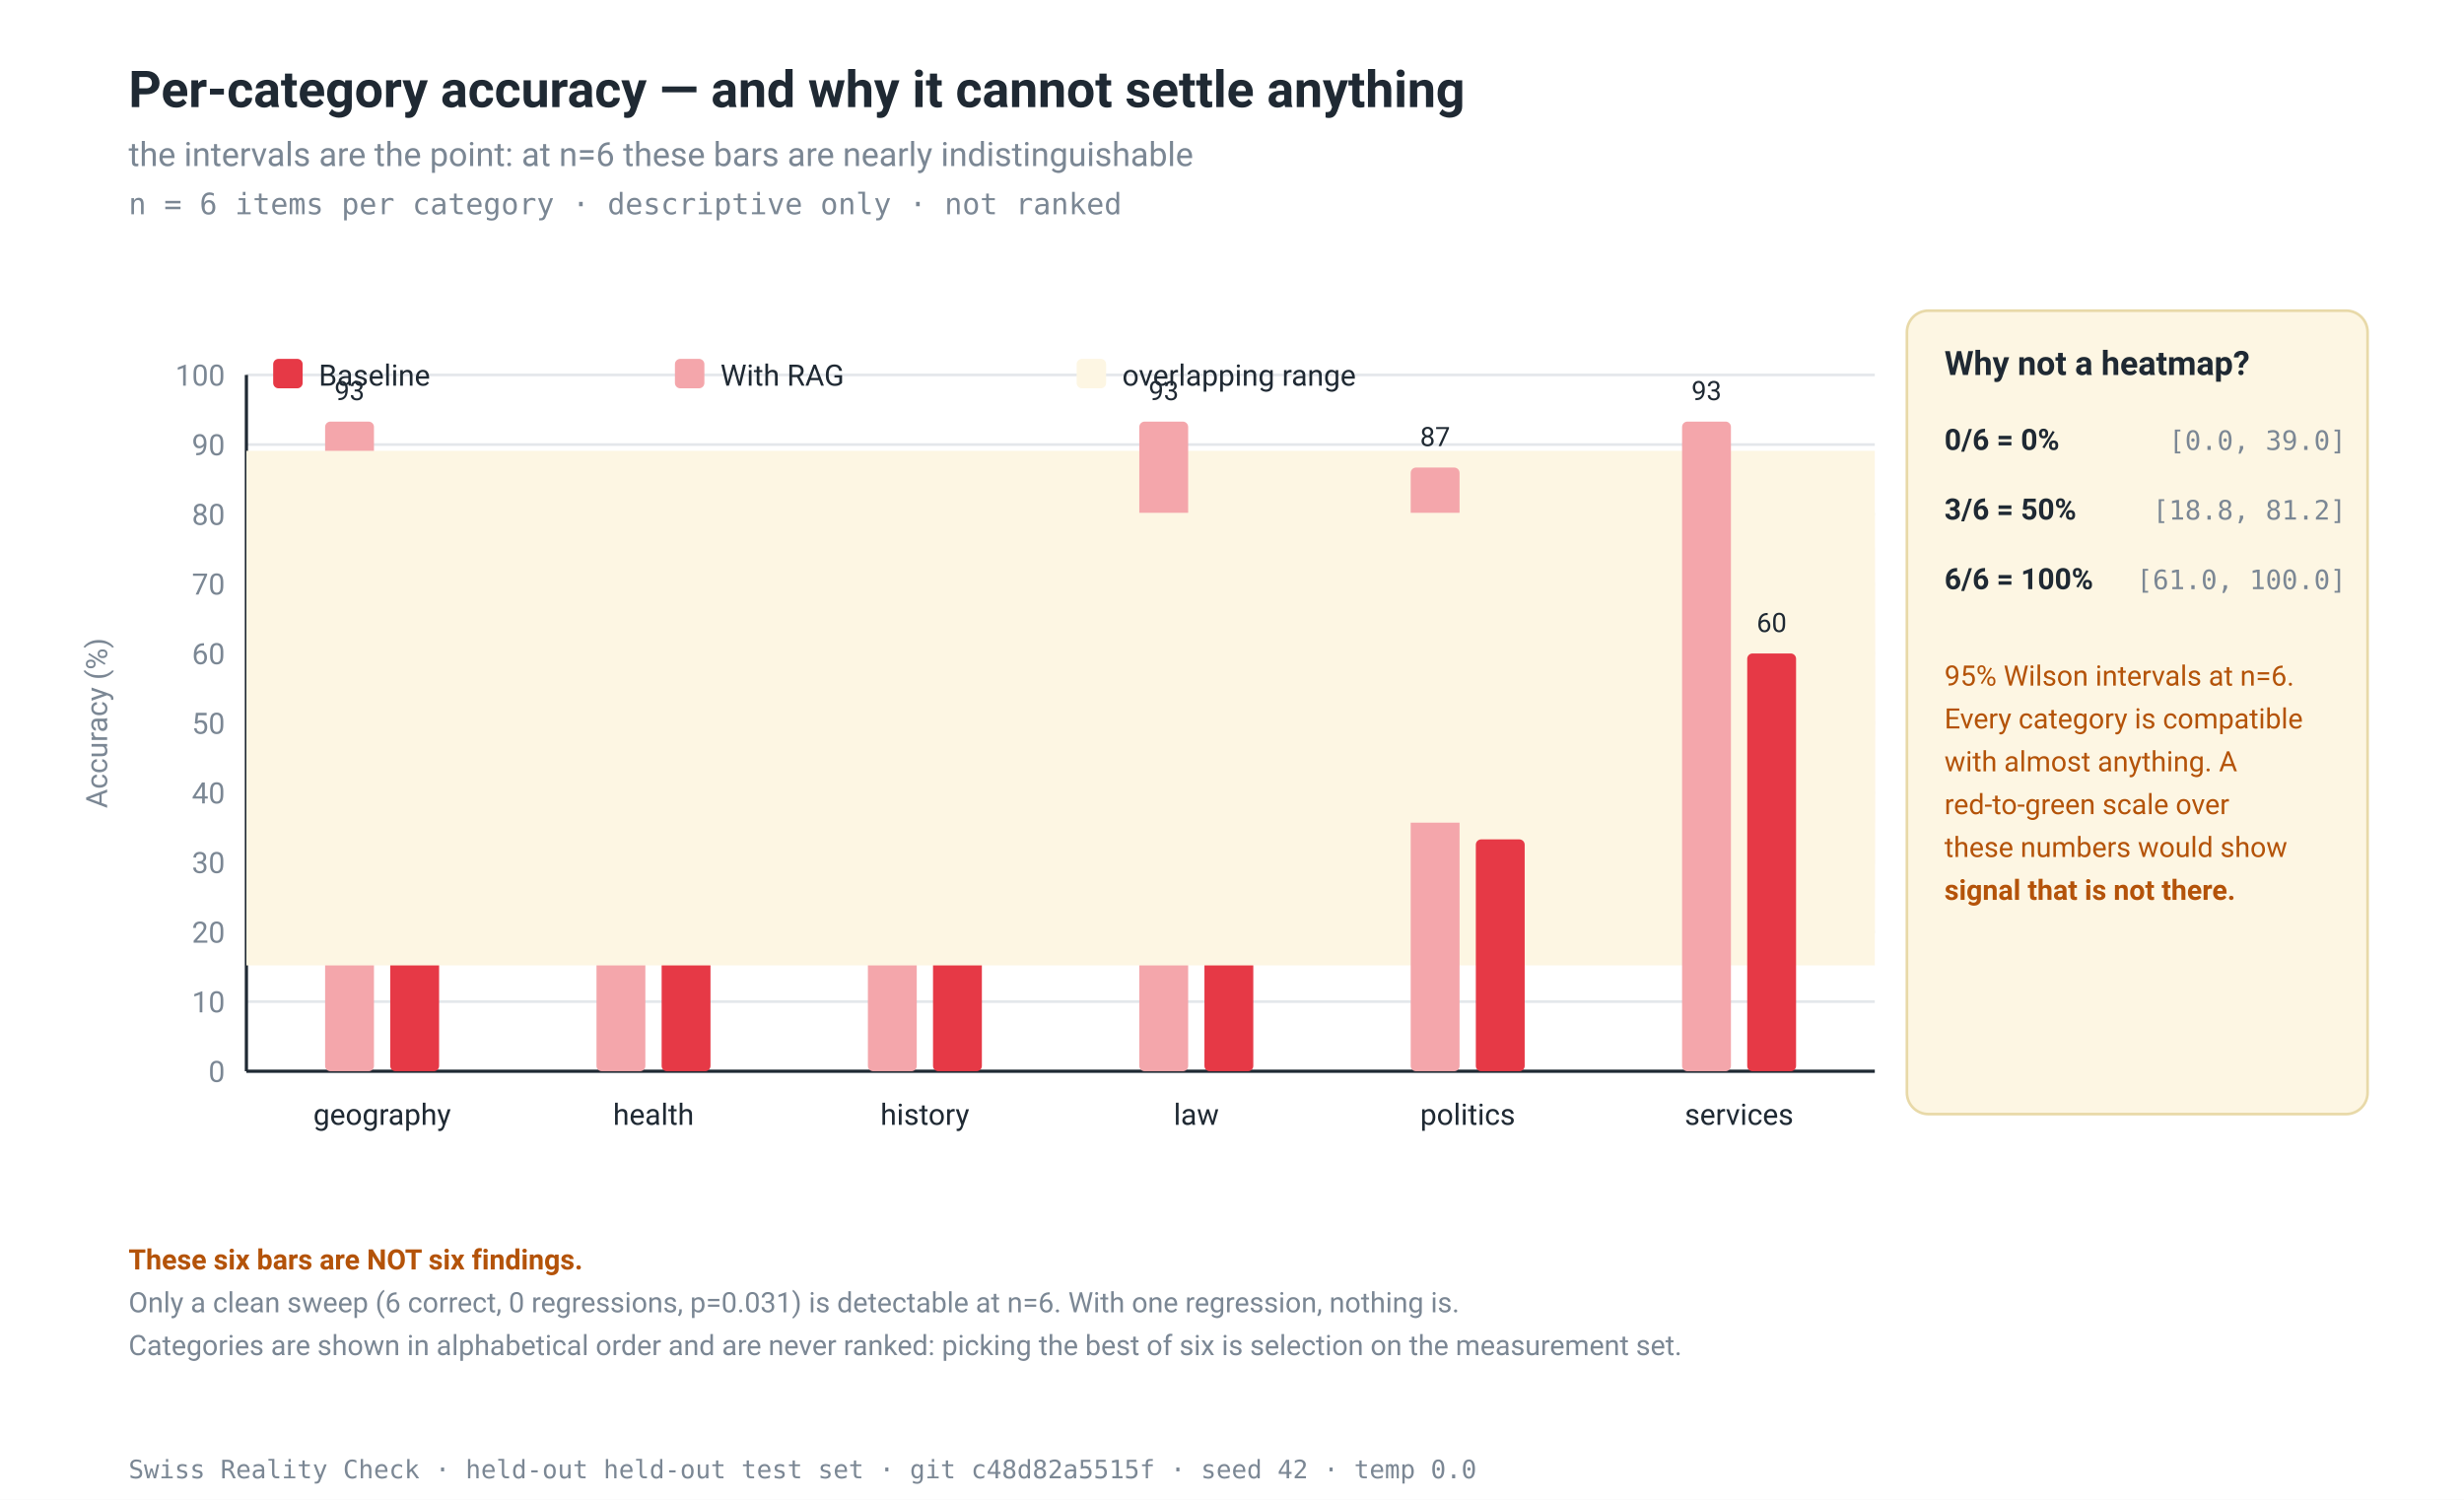
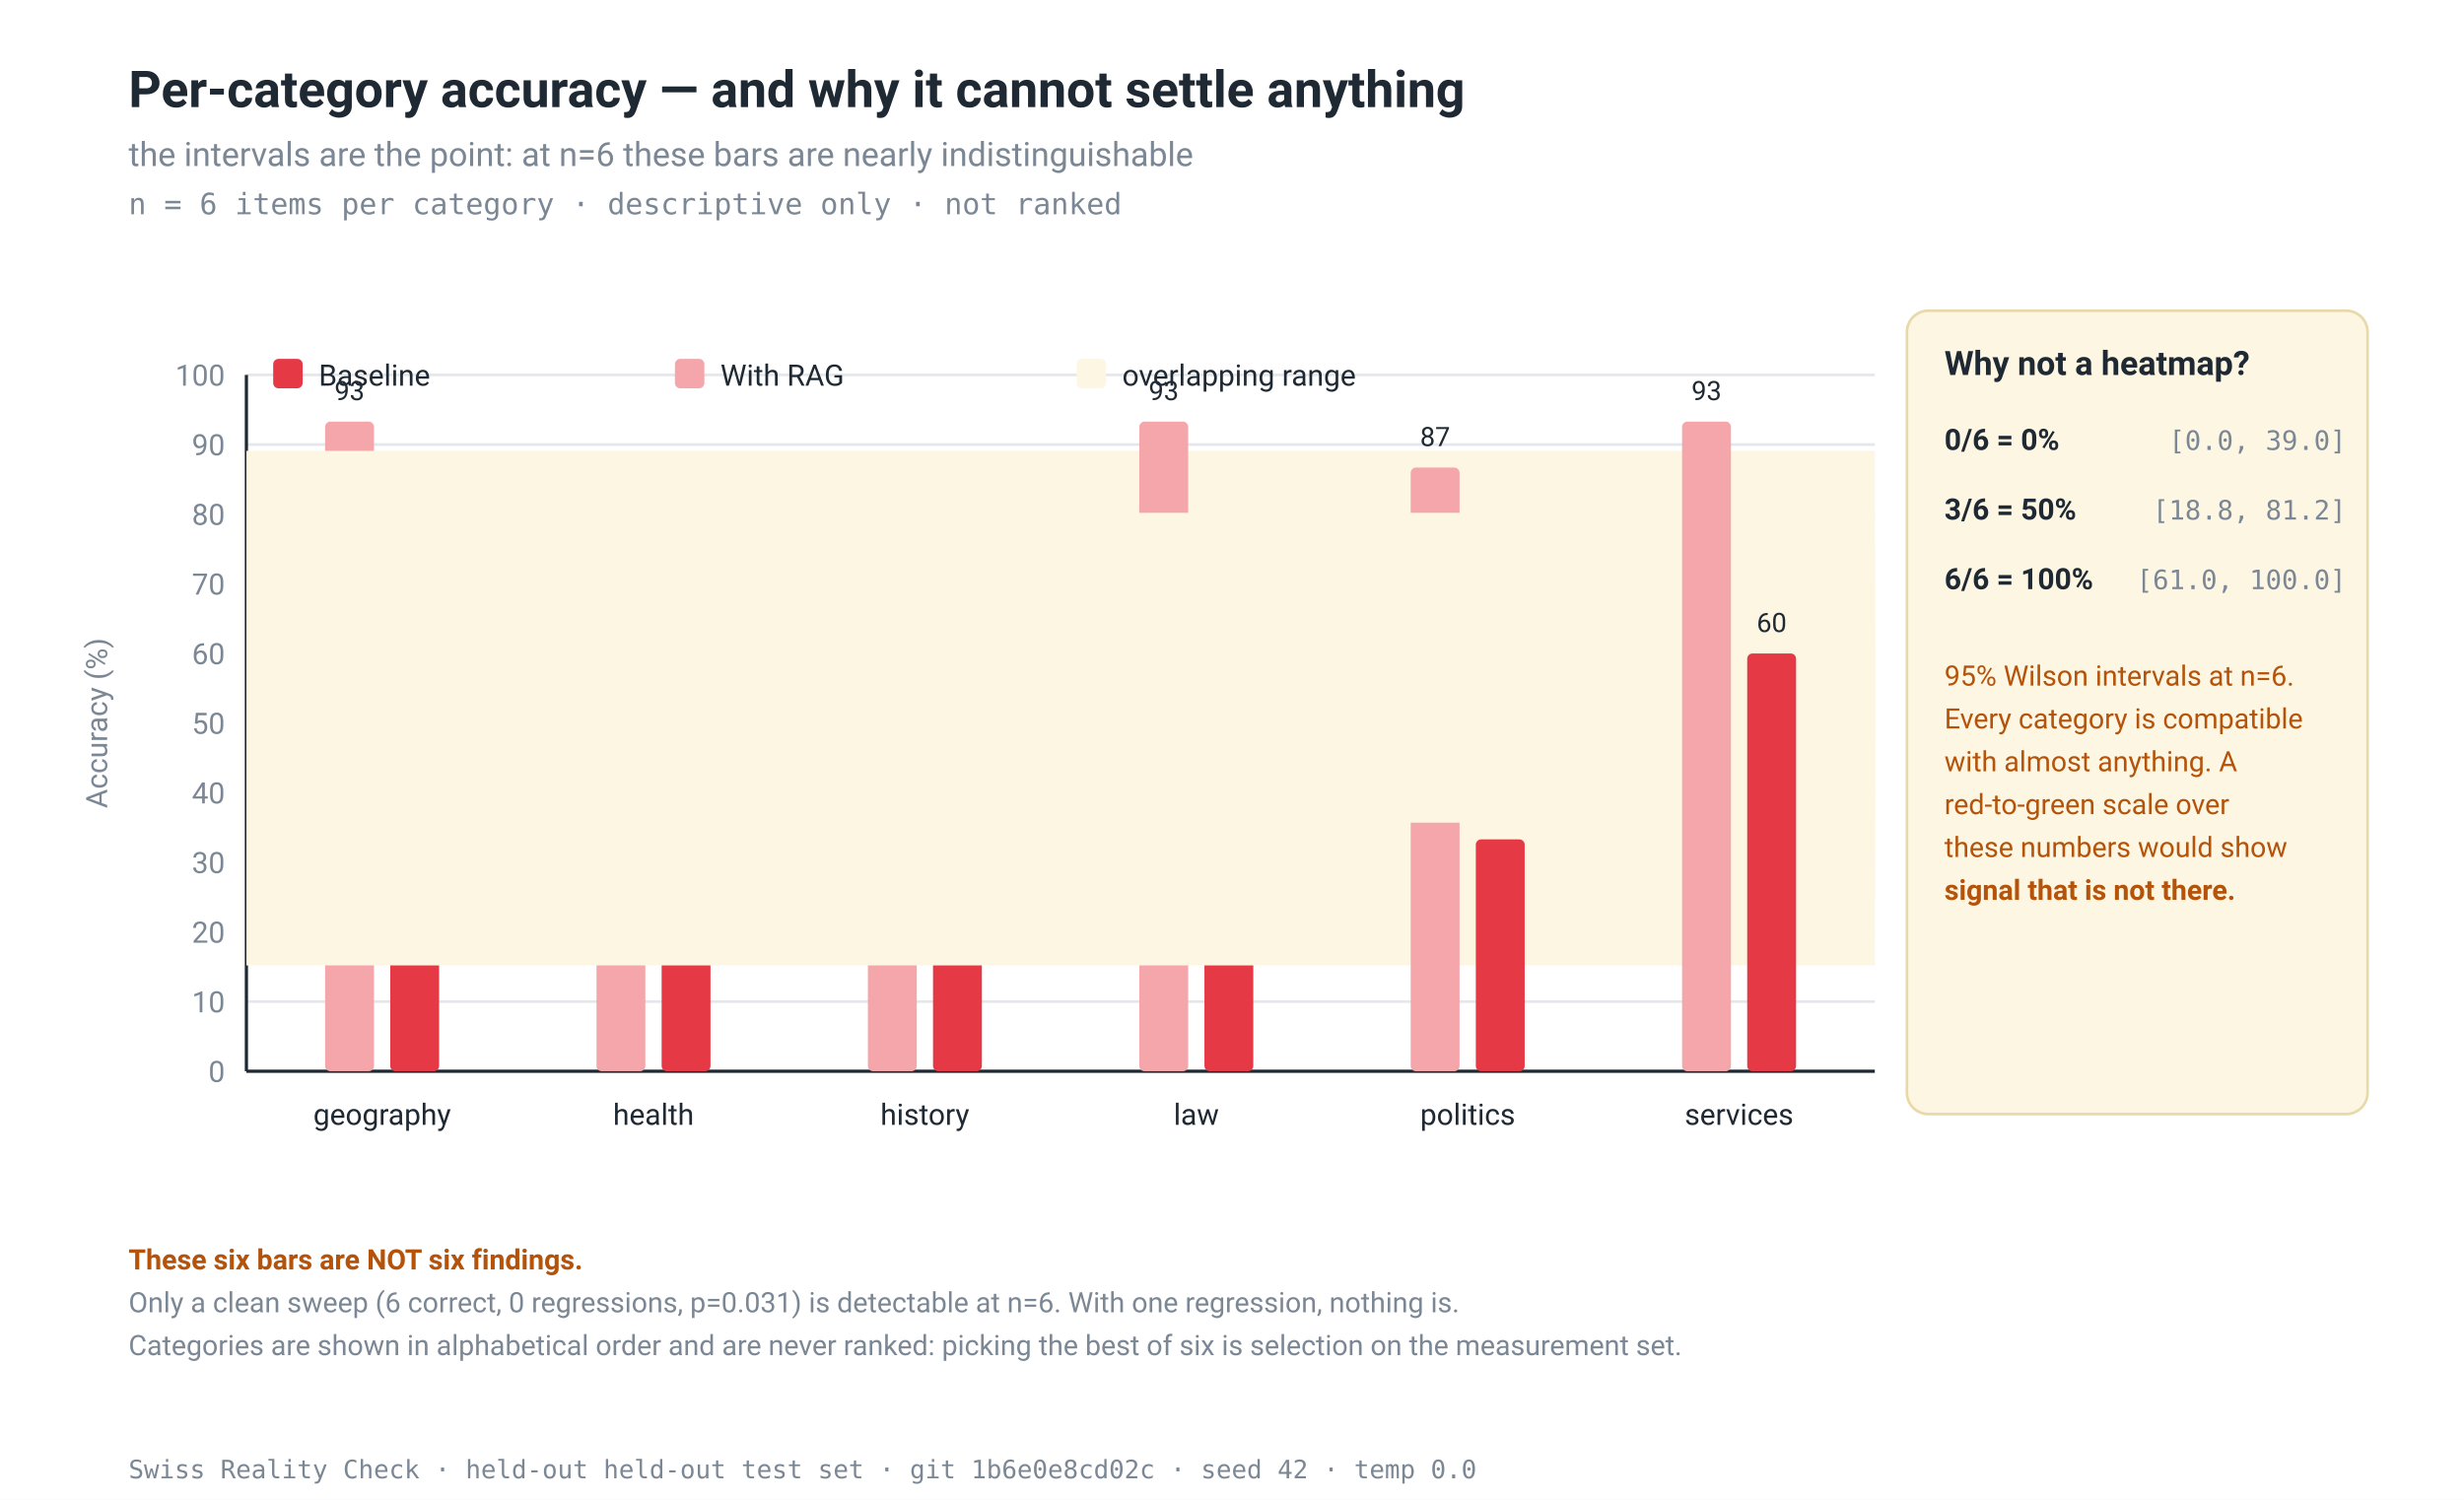
<svg xmlns="http://www.w3.org/2000/svg" width="920" height="560" viewBox="0 0 920 560" role="img" aria-labelledby="t" font-family="ui-sans-serif, -apple-system, 'Segoe UI', Roboto, 'Helvetica Neue', Arial, sans-serif">
  <rect width="920" height="560" fill="#FFFFFF" />
  <text x="48.00" y="40.00" font-family="ui-sans-serif, -apple-system, 'Segoe UI', Roboto, 'Helvetica Neue', Arial, sans-serif" font-size="19" fill="#1F2933" font-weight="bold" text-anchor="start" opacity="1.0" font-style="">Per-category accuracy — and why it cannot settle anything</text>
  <text x="48.00" y="62.00" font-family="ui-sans-serif, -apple-system, 'Segoe UI', Roboto, 'Helvetica Neue', Arial, sans-serif" font-size="12.5" fill="#7B8794" font-weight="normal" text-anchor="start" opacity="1.0" font-style="">the intervals are the point: at n=6 these bars are nearly indistinguishable</text>
  <text x="48.00" y="80.00" font-family="ui-monospace, SFMono-Regular, Menlo, Consolas, monospace" font-size="11" fill="#7B8794" font-weight="normal" text-anchor="start" opacity="1.0" font-style="">n = 6 items per category · descriptive only · not ranked</text>
  <line x1="92.00" y1="400.00" x2="700.00" y2="400.00" stroke="#E4E7EB" stroke-width="1" stroke-linecap="butt" />
  <text x="84.00" y="404.00" font-family="ui-sans-serif, -apple-system, 'Segoe UI', Roboto, 'Helvetica Neue', Arial, sans-serif" font-size="11" fill="#7B8794" font-weight="normal" text-anchor="end" opacity="1.0" font-style="">0</text>
  <line x1="92.00" y1="374.00" x2="700.00" y2="374.00" stroke="#E4E7EB" stroke-width="1" stroke-linecap="butt" />
  <text x="84.00" y="378.00" font-family="ui-sans-serif, -apple-system, 'Segoe UI', Roboto, 'Helvetica Neue', Arial, sans-serif" font-size="11" fill="#7B8794" font-weight="normal" text-anchor="end" opacity="1.0" font-style="">10</text>
  <line x1="92.00" y1="348.00" x2="700.00" y2="348.00" stroke="#E4E7EB" stroke-width="1" stroke-linecap="butt" />
  <text x="84.00" y="352.00" font-family="ui-sans-serif, -apple-system, 'Segoe UI', Roboto, 'Helvetica Neue', Arial, sans-serif" font-size="11" fill="#7B8794" font-weight="normal" text-anchor="end" opacity="1.0" font-style="">20</text>
  <line x1="92.00" y1="322.00" x2="700.00" y2="322.00" stroke="#E4E7EB" stroke-width="1" stroke-linecap="butt" />
  <text x="84.00" y="326.00" font-family="ui-sans-serif, -apple-system, 'Segoe UI', Roboto, 'Helvetica Neue', Arial, sans-serif" font-size="11" fill="#7B8794" font-weight="normal" text-anchor="end" opacity="1.0" font-style="">30</text>
  <line x1="92.00" y1="296.00" x2="700.00" y2="296.00" stroke="#E4E7EB" stroke-width="1" stroke-linecap="butt" />
  <text x="84.00" y="300.00" font-family="ui-sans-serif, -apple-system, 'Segoe UI', Roboto, 'Helvetica Neue', Arial, sans-serif" font-size="11" fill="#7B8794" font-weight="normal" text-anchor="end" opacity="1.0" font-style="">40</text>
  <line x1="92.00" y1="270.00" x2="700.00" y2="270.00" stroke="#E4E7EB" stroke-width="1" stroke-linecap="butt" />
  <text x="84.00" y="274.00" font-family="ui-sans-serif, -apple-system, 'Segoe UI', Roboto, 'Helvetica Neue', Arial, sans-serif" font-size="11" fill="#7B8794" font-weight="normal" text-anchor="end" opacity="1.0" font-style="">50</text>
  <line x1="92.00" y1="244.00" x2="700.00" y2="244.00" stroke="#E4E7EB" stroke-width="1" stroke-linecap="butt" />
  <text x="84.00" y="248.00" font-family="ui-sans-serif, -apple-system, 'Segoe UI', Roboto, 'Helvetica Neue', Arial, sans-serif" font-size="11" fill="#7B8794" font-weight="normal" text-anchor="end" opacity="1.0" font-style="">60</text>
  <line x1="92.00" y1="218.00" x2="700.00" y2="218.00" stroke="#E4E7EB" stroke-width="1" stroke-linecap="butt" />
  <text x="84.00" y="222.00" font-family="ui-sans-serif, -apple-system, 'Segoe UI', Roboto, 'Helvetica Neue', Arial, sans-serif" font-size="11" fill="#7B8794" font-weight="normal" text-anchor="end" opacity="1.0" font-style="">70</text>
  <line x1="92.00" y1="192.00" x2="700.00" y2="192.00" stroke="#E4E7EB" stroke-width="1" stroke-linecap="butt" />
  <text x="84.00" y="196.00" font-family="ui-sans-serif, -apple-system, 'Segoe UI', Roboto, 'Helvetica Neue', Arial, sans-serif" font-size="11" fill="#7B8794" font-weight="normal" text-anchor="end" opacity="1.0" font-style="">80</text>
  <line x1="92.00" y1="166.00" x2="700.00" y2="166.00" stroke="#E4E7EB" stroke-width="1" stroke-linecap="butt" />
  <text x="84.00" y="170.00" font-family="ui-sans-serif, -apple-system, 'Segoe UI', Roboto, 'Helvetica Neue', Arial, sans-serif" font-size="11" fill="#7B8794" font-weight="normal" text-anchor="end" opacity="1.0" font-style="">90</text>
  <line x1="92.00" y1="140.00" x2="700.00" y2="140.00" stroke="#E4E7EB" stroke-width="1" stroke-linecap="butt" />
  <text x="84.00" y="144.00" font-family="ui-sans-serif, -apple-system, 'Segoe UI', Roboto, 'Helvetica Neue', Arial, sans-serif" font-size="11" fill="#7B8794" font-weight="normal" text-anchor="end" opacity="1.0" font-style="">100</text>
  <line x1="92.00" y1="140.00" x2="92.00" y2="400.00" stroke="#1F2933" stroke-width="1.2" stroke-linecap="butt" />
  <line x1="92.00" y1="400.00" x2="700.00" y2="400.00" stroke="#1F2933" stroke-width="1.2" stroke-linecap="butt" />
  <text x="40.00" y="270.00" font-family="ui-sans-serif, -apple-system, 'Segoe UI', Roboto, 'Helvetica Neue', Arial, sans-serif" font-size="11" fill="#7B8794" font-weight="normal" text-anchor="middle" transform="rotate(-90 40.00 270.00)">Accuracy (%)</text>
  <line x1="92.00" y1="335.00" x2="700.00" y2="335.00" stroke="#B45309" stroke-width="1.4" stroke-linecap="butt" stroke-dasharray="4 3" />
  <text x="696.00" y="329.00" font-family="ui-sans-serif, -apple-system, 'Segoe UI', Roboto, 'Helvetica Neue', Arial, sans-serif" font-size="11" fill="#B45309" font-weight="bold" text-anchor="end" opacity="1.0" font-style="">chance (25%)</text>
  <rect x="102.00" y="134.00" width="11.00" height="11.00" rx="2" fill="#E63946" stroke="none" stroke-width="1" opacity="1.0" />
  <text x="119.00" y="144.00" font-family="ui-sans-serif, -apple-system, 'Segoe UI', Roboto, 'Helvetica Neue', Arial, sans-serif" font-size="11" fill="#1F2933" font-weight="normal" text-anchor="start" opacity="1.0" font-style="">Baseline</text>
  <rect x="252.00" y="134.00" width="11.00" height="11.00" rx="2" fill="#F4A6AB" stroke="none" stroke-width="1" opacity="1.0" />
  <text x="269.00" y="144.00" font-family="ui-sans-serif, -apple-system, 'Segoe UI', Roboto, 'Helvetica Neue', Arial, sans-serif" font-size="11" fill="#1F2933" font-weight="normal" text-anchor="start" opacity="1.0" font-style="">With RAG</text>
  <rect x="402.00" y="134.00" width="11.00" height="11.00" rx="2" fill="#FDF6E3" stroke="none" stroke-width="1" opacity="1.0" />
  <text x="419.00" y="144.00" font-family="ui-sans-serif, -apple-system, 'Segoe UI', Roboto, 'Helvetica Neue', Arial, sans-serif" font-size="11" fill="#1F2933" font-weight="normal" text-anchor="start" opacity="1.0" font-style="">overlapping range</text>
  <rect x="92.00" y="218.26" width="608.00" height="117.26" rx="0" fill="#FDF6E3" stroke="none" stroke-width="1" opacity="1.0" />
  <rect x="121.39" y="157.42" width="18.24" height="242.58" rx="2" fill="#F4A6AB" stroke="none" stroke-width="1.4" opacity="1.0" />
  <rect x="145.71" y="278.58" width="18.24" height="121.42" rx="2" fill="#E63946" stroke="none" stroke-width="1.4" opacity="1.0" />
  <text x="130.51" y="149.42" font-family="ui-sans-serif, -apple-system, 'Segoe UI', Roboto, 'Helvetica Neue', Arial, sans-serif" font-size="10" fill="#1F2933" font-weight="normal" text-anchor="middle" opacity="1.0" font-style="">93</text>
  <text x="154.83" y="270.58" font-family="ui-sans-serif, -apple-system, 'Segoe UI', Roboto, 'Helvetica Neue', Arial, sans-serif" font-size="10" fill="#1F2933" font-weight="normal" text-anchor="middle" opacity="1.0" font-style="">47</text>
  <rect x="92.00" y="204.48" width="608.00" height="117.26" rx="0" fill="#FDF6E3" stroke="none" stroke-width="1" opacity="1.0" />
  <rect x="222.72" y="209.42" width="18.24" height="190.58" rx="2" fill="#F4A6AB" stroke="none" stroke-width="1.4" opacity="1.0" />
  <rect x="247.04" y="261.42" width="18.24" height="138.58" rx="2" fill="#E63946" stroke="none" stroke-width="1.4" opacity="1.0" />
  <text x="231.84" y="201.42" font-family="ui-sans-serif, -apple-system, 'Segoe UI', Roboto, 'Helvetica Neue', Arial, sans-serif" font-size="10" fill="#1F2933" font-weight="normal" text-anchor="middle" opacity="1.0" font-style="">73</text>
  <text x="256.16" y="253.42" font-family="ui-sans-serif, -apple-system, 'Segoe UI', Roboto, 'Helvetica Neue', Arial, sans-serif" font-size="10" fill="#1F2933" font-weight="normal" text-anchor="middle" opacity="1.0" font-style="">53</text>
  <rect x="92.00" y="232.82" width="608.00" height="115.70" rx="0" fill="#FDF6E3" stroke="none" stroke-width="1" opacity="1.0" />
  <rect x="324.05" y="192.00" width="18.24" height="208.00" rx="2" fill="#F4A6AB" stroke="none" stroke-width="1.4" opacity="1.0" />
  <rect x="348.37" y="296.00" width="18.24" height="104.00" rx="2" fill="#E63946" stroke="none" stroke-width="1.4" opacity="1.0" />
  <text x="333.17" y="184.00" font-family="ui-sans-serif, -apple-system, 'Segoe UI', Roboto, 'Helvetica Neue', Arial, sans-serif" font-size="10" fill="#1F2933" font-weight="normal" text-anchor="middle" opacity="1.0" font-style="">80</text>
  <text x="357.49" y="288.00" font-family="ui-sans-serif, -apple-system, 'Segoe UI', Roboto, 'Helvetica Neue', Arial, sans-serif" font-size="10" fill="#1F2933" font-weight="normal" text-anchor="middle" opacity="1.0" font-style="">40</text>
  <rect x="92.00" y="168.34" width="608.00" height="106.86" rx="0" fill="#FDF6E3" stroke="none" stroke-width="1" opacity="1.0" />
  <rect x="425.39" y="157.42" width="18.24" height="242.58" rx="2" fill="#F4A6AB" stroke="none" stroke-width="1.4" opacity="1.0" />
  <rect x="449.71" y="209.42" width="18.24" height="190.58" rx="2" fill="#E63946" stroke="none" stroke-width="1.4" opacity="1.0" />
  <text x="434.51" y="149.42" font-family="ui-sans-serif, -apple-system, 'Segoe UI', Roboto, 'Helvetica Neue', Arial, sans-serif" font-size="10" fill="#1F2933" font-weight="normal" text-anchor="middle" opacity="1.0" font-style="">93</text>
  <text x="458.83" y="201.42" font-family="ui-sans-serif, -apple-system, 'Segoe UI', Roboto, 'Helvetica Neue', Arial, sans-serif" font-size="10" fill="#1F2933" font-weight="normal" text-anchor="middle" opacity="1.0" font-style="">73</text>
  <rect x="92.00" y="248.42" width="608.00" height="112.06" rx="0" fill="#FDF6E3" stroke="none" stroke-width="1" opacity="1.0" />
  <rect x="526.72" y="174.58" width="18.24" height="225.42" rx="2" fill="#F4A6AB" stroke="none" stroke-width="1.4" opacity="1.0" />
  <rect x="551.04" y="313.42" width="18.24" height="86.58" rx="2" fill="#E63946" stroke="none" stroke-width="1.4" opacity="1.0" />
  <text x="535.84" y="166.58" font-family="ui-sans-serif, -apple-system, 'Segoe UI', Roboto, 'Helvetica Neue', Arial, sans-serif" font-size="10" fill="#1F2933" font-weight="normal" text-anchor="middle" opacity="1.0" font-style="">87</text>
  <text x="560.16" y="305.42" font-family="ui-sans-serif, -apple-system, 'Segoe UI', Roboto, 'Helvetica Neue', Arial, sans-serif" font-size="10" fill="#1F2933" font-weight="normal" text-anchor="middle" opacity="1.0" font-style="">33</text>
  <rect x="92.00" y="191.48" width="608.00" height="115.70" rx="0" fill="#FDF6E3" stroke="none" stroke-width="1" opacity="1.0" />
  <rect x="628.05" y="157.42" width="18.24" height="242.58" rx="2" fill="#F4A6AB" stroke="none" stroke-width="1.4" opacity="1.0" />
  <rect x="652.37" y="244.00" width="18.24" height="156.00" rx="2" fill="#E63946" stroke="none" stroke-width="1.4" opacity="1.0" />
  <text x="637.17" y="149.42" font-family="ui-sans-serif, -apple-system, 'Segoe UI', Roboto, 'Helvetica Neue', Arial, sans-serif" font-size="10" fill="#1F2933" font-weight="normal" text-anchor="middle" opacity="1.0" font-style="">93</text>
  <text x="661.49" y="236.00" font-family="ui-sans-serif, -apple-system, 'Segoe UI', Roboto, 'Helvetica Neue', Arial, sans-serif" font-size="10" fill="#1F2933" font-weight="normal" text-anchor="middle" opacity="1.0" font-style="">60</text>
  <text x="142.67" y="420.00" font-family="ui-sans-serif, -apple-system, 'Segoe UI', Roboto, 'Helvetica Neue', Arial, sans-serif" font-size="11" fill="#1F2933" font-weight="normal" text-anchor="middle" opacity="1.0" font-style="">geography</text>
  <text x="244.00" y="420.00" font-family="ui-sans-serif, -apple-system, 'Segoe UI', Roboto, 'Helvetica Neue', Arial, sans-serif" font-size="11" fill="#1F2933" font-weight="normal" text-anchor="middle" opacity="1.0" font-style="">health</text>
  <text x="345.33" y="420.00" font-family="ui-sans-serif, -apple-system, 'Segoe UI', Roboto, 'Helvetica Neue', Arial, sans-serif" font-size="11" fill="#1F2933" font-weight="normal" text-anchor="middle" opacity="1.0" font-style="">history</text>
  <text x="446.67" y="420.00" font-family="ui-sans-serif, -apple-system, 'Segoe UI', Roboto, 'Helvetica Neue', Arial, sans-serif" font-size="11" fill="#1F2933" font-weight="normal" text-anchor="middle" opacity="1.0" font-style="">law</text>
  <text x="548.00" y="420.00" font-family="ui-sans-serif, -apple-system, 'Segoe UI', Roboto, 'Helvetica Neue', Arial, sans-serif" font-size="11" fill="#1F2933" font-weight="normal" text-anchor="middle" opacity="1.0" font-style="">politics</text>
  <text x="649.33" y="420.00" font-family="ui-sans-serif, -apple-system, 'Segoe UI', Roboto, 'Helvetica Neue', Arial, sans-serif" font-size="11" fill="#1F2933" font-weight="normal" text-anchor="middle" opacity="1.0" font-style="">services</text>
  <rect x="712.00" y="116.00" width="172.00" height="300.00" rx="8" fill="#FDF6E3" stroke="#E8D9A8" stroke-width="1" opacity="1.0" />
  <text x="726.00" y="140.00" font-family="ui-sans-serif, -apple-system, 'Segoe UI', Roboto, 'Helvetica Neue', Arial, sans-serif" font-size="12.5" fill="#1F2933" font-weight="bold" text-anchor="start" opacity="1.0" font-style="">Why not a heatmap?</text>
  <text x="726.00" y="168.00" font-family="ui-sans-serif, -apple-system, 'Segoe UI', Roboto, 'Helvetica Neue', Arial, sans-serif" font-size="11" fill="#1F2933" font-weight="bold" text-anchor="start" opacity="1.0" font-style="">0/6 = 0%</text>
  <text x="876.00" y="168.00" font-family="ui-monospace, SFMono-Regular, Menlo, Consolas, monospace" font-size="10" fill="#7B8794" font-weight="normal" text-anchor="end" opacity="1.0" font-style="">[0.0, 39.0]</text>
  <text x="726.00" y="194.00" font-family="ui-sans-serif, -apple-system, 'Segoe UI', Roboto, 'Helvetica Neue', Arial, sans-serif" font-size="11" fill="#1F2933" font-weight="bold" text-anchor="start" opacity="1.0" font-style="">3/6 = 50%</text>
  <text x="876.00" y="194.00" font-family="ui-monospace, SFMono-Regular, Menlo, Consolas, monospace" font-size="10" fill="#7B8794" font-weight="normal" text-anchor="end" opacity="1.0" font-style="">[18.8, 81.2]</text>
  <text x="726.00" y="220.00" font-family="ui-sans-serif, -apple-system, 'Segoe UI', Roboto, 'Helvetica Neue', Arial, sans-serif" font-size="11" fill="#1F2933" font-weight="bold" text-anchor="start" opacity="1.0" font-style="">6/6 = 100%</text>
  <text x="876.00" y="220.00" font-family="ui-monospace, SFMono-Regular, Menlo, Consolas, monospace" font-size="10" fill="#7B8794" font-weight="normal" text-anchor="end" opacity="1.0" font-style="">[61.0, 100.0]</text>
  <text x="726.00" y="256.00" font-family="ui-sans-serif, -apple-system, 'Segoe UI', Roboto, 'Helvetica Neue', Arial, sans-serif" font-size="10.5" fill="#B45309" font-weight="normal" text-anchor="start" opacity="1.0" font-style="">95% Wilson intervals at n=6.</text>
  <text x="726.00" y="272.00" font-family="ui-sans-serif, -apple-system, 'Segoe UI', Roboto, 'Helvetica Neue', Arial, sans-serif" font-size="10.5" fill="#B45309" font-weight="normal" text-anchor="start" opacity="1.0" font-style="">Every category is compatible</text>
  <text x="726.00" y="288.00" font-family="ui-sans-serif, -apple-system, 'Segoe UI', Roboto, 'Helvetica Neue', Arial, sans-serif" font-size="10.5" fill="#B45309" font-weight="normal" text-anchor="start" opacity="1.0" font-style="">with almost anything. A</text>
  <text x="726.00" y="304.00" font-family="ui-sans-serif, -apple-system, 'Segoe UI', Roboto, 'Helvetica Neue', Arial, sans-serif" font-size="10.5" fill="#B45309" font-weight="normal" text-anchor="start" opacity="1.0" font-style="">red-to-green scale over</text>
  <text x="726.00" y="320.00" font-family="ui-sans-serif, -apple-system, 'Segoe UI', Roboto, 'Helvetica Neue', Arial, sans-serif" font-size="10.5" fill="#B45309" font-weight="normal" text-anchor="start" opacity="1.0" font-style="">these numbers would show</text>
  <text x="726.00" y="336.00" font-family="ui-sans-serif, -apple-system, 'Segoe UI', Roboto, 'Helvetica Neue', Arial, sans-serif" font-size="10.5" fill="#B45309" font-weight="bold" text-anchor="start" opacity="1.0" font-style="">signal that is not there.</text>
  <text x="48.00" y="474.00" font-family="ui-sans-serif, -apple-system, 'Segoe UI', Roboto, 'Helvetica Neue', Arial, sans-serif" font-size="10.5" fill="#B45309" font-weight="bold" text-anchor="start" opacity="1.0" font-style="">These six bars are NOT six findings.</text>
  <text x="48.00" y="490.00" font-family="ui-sans-serif, -apple-system, 'Segoe UI', Roboto, 'Helvetica Neue', Arial, sans-serif" font-size="10.5" fill="#7B8794" font-weight="normal" text-anchor="start" opacity="1.0" font-style="">Only a clean sweep (6 correct, 0 regressions, p=0.031) is detectable at n=6. With one regression, nothing is.</text>
  <text x="48.00" y="506.00" font-family="ui-sans-serif, -apple-system, 'Segoe UI', Roboto, 'Helvetica Neue', Arial, sans-serif" font-size="10.5" fill="#7B8794" font-weight="normal" text-anchor="start" opacity="1.0" font-style="">Categories are shown in alphabetical order and are never ranked: picking the best of six is selection on the measurement set.</text>
-   <text x="48.00" y="552.00" font-family="ui-monospace, SFMono-Regular, Menlo, Consolas, monospace" font-size="9.5" fill="#7B8794" font-weight="normal" text-anchor="start" opacity="1.0" font-style="">Swiss Reality Check · held-out held-out test set · git c48d82a5515f · seed 42 · temp 0.0</text>
+   <text x="48.00" y="552.00" font-family="ui-monospace, SFMono-Regular, Menlo, Consolas, monospace" font-size="9.5" fill="#7B8794" font-weight="normal" text-anchor="start" opacity="1.0" font-style="">Swiss Reality Check · held-out held-out test set · git 1b6e0e8cd02c · seed 42 · temp 0.0</text>
</svg>
